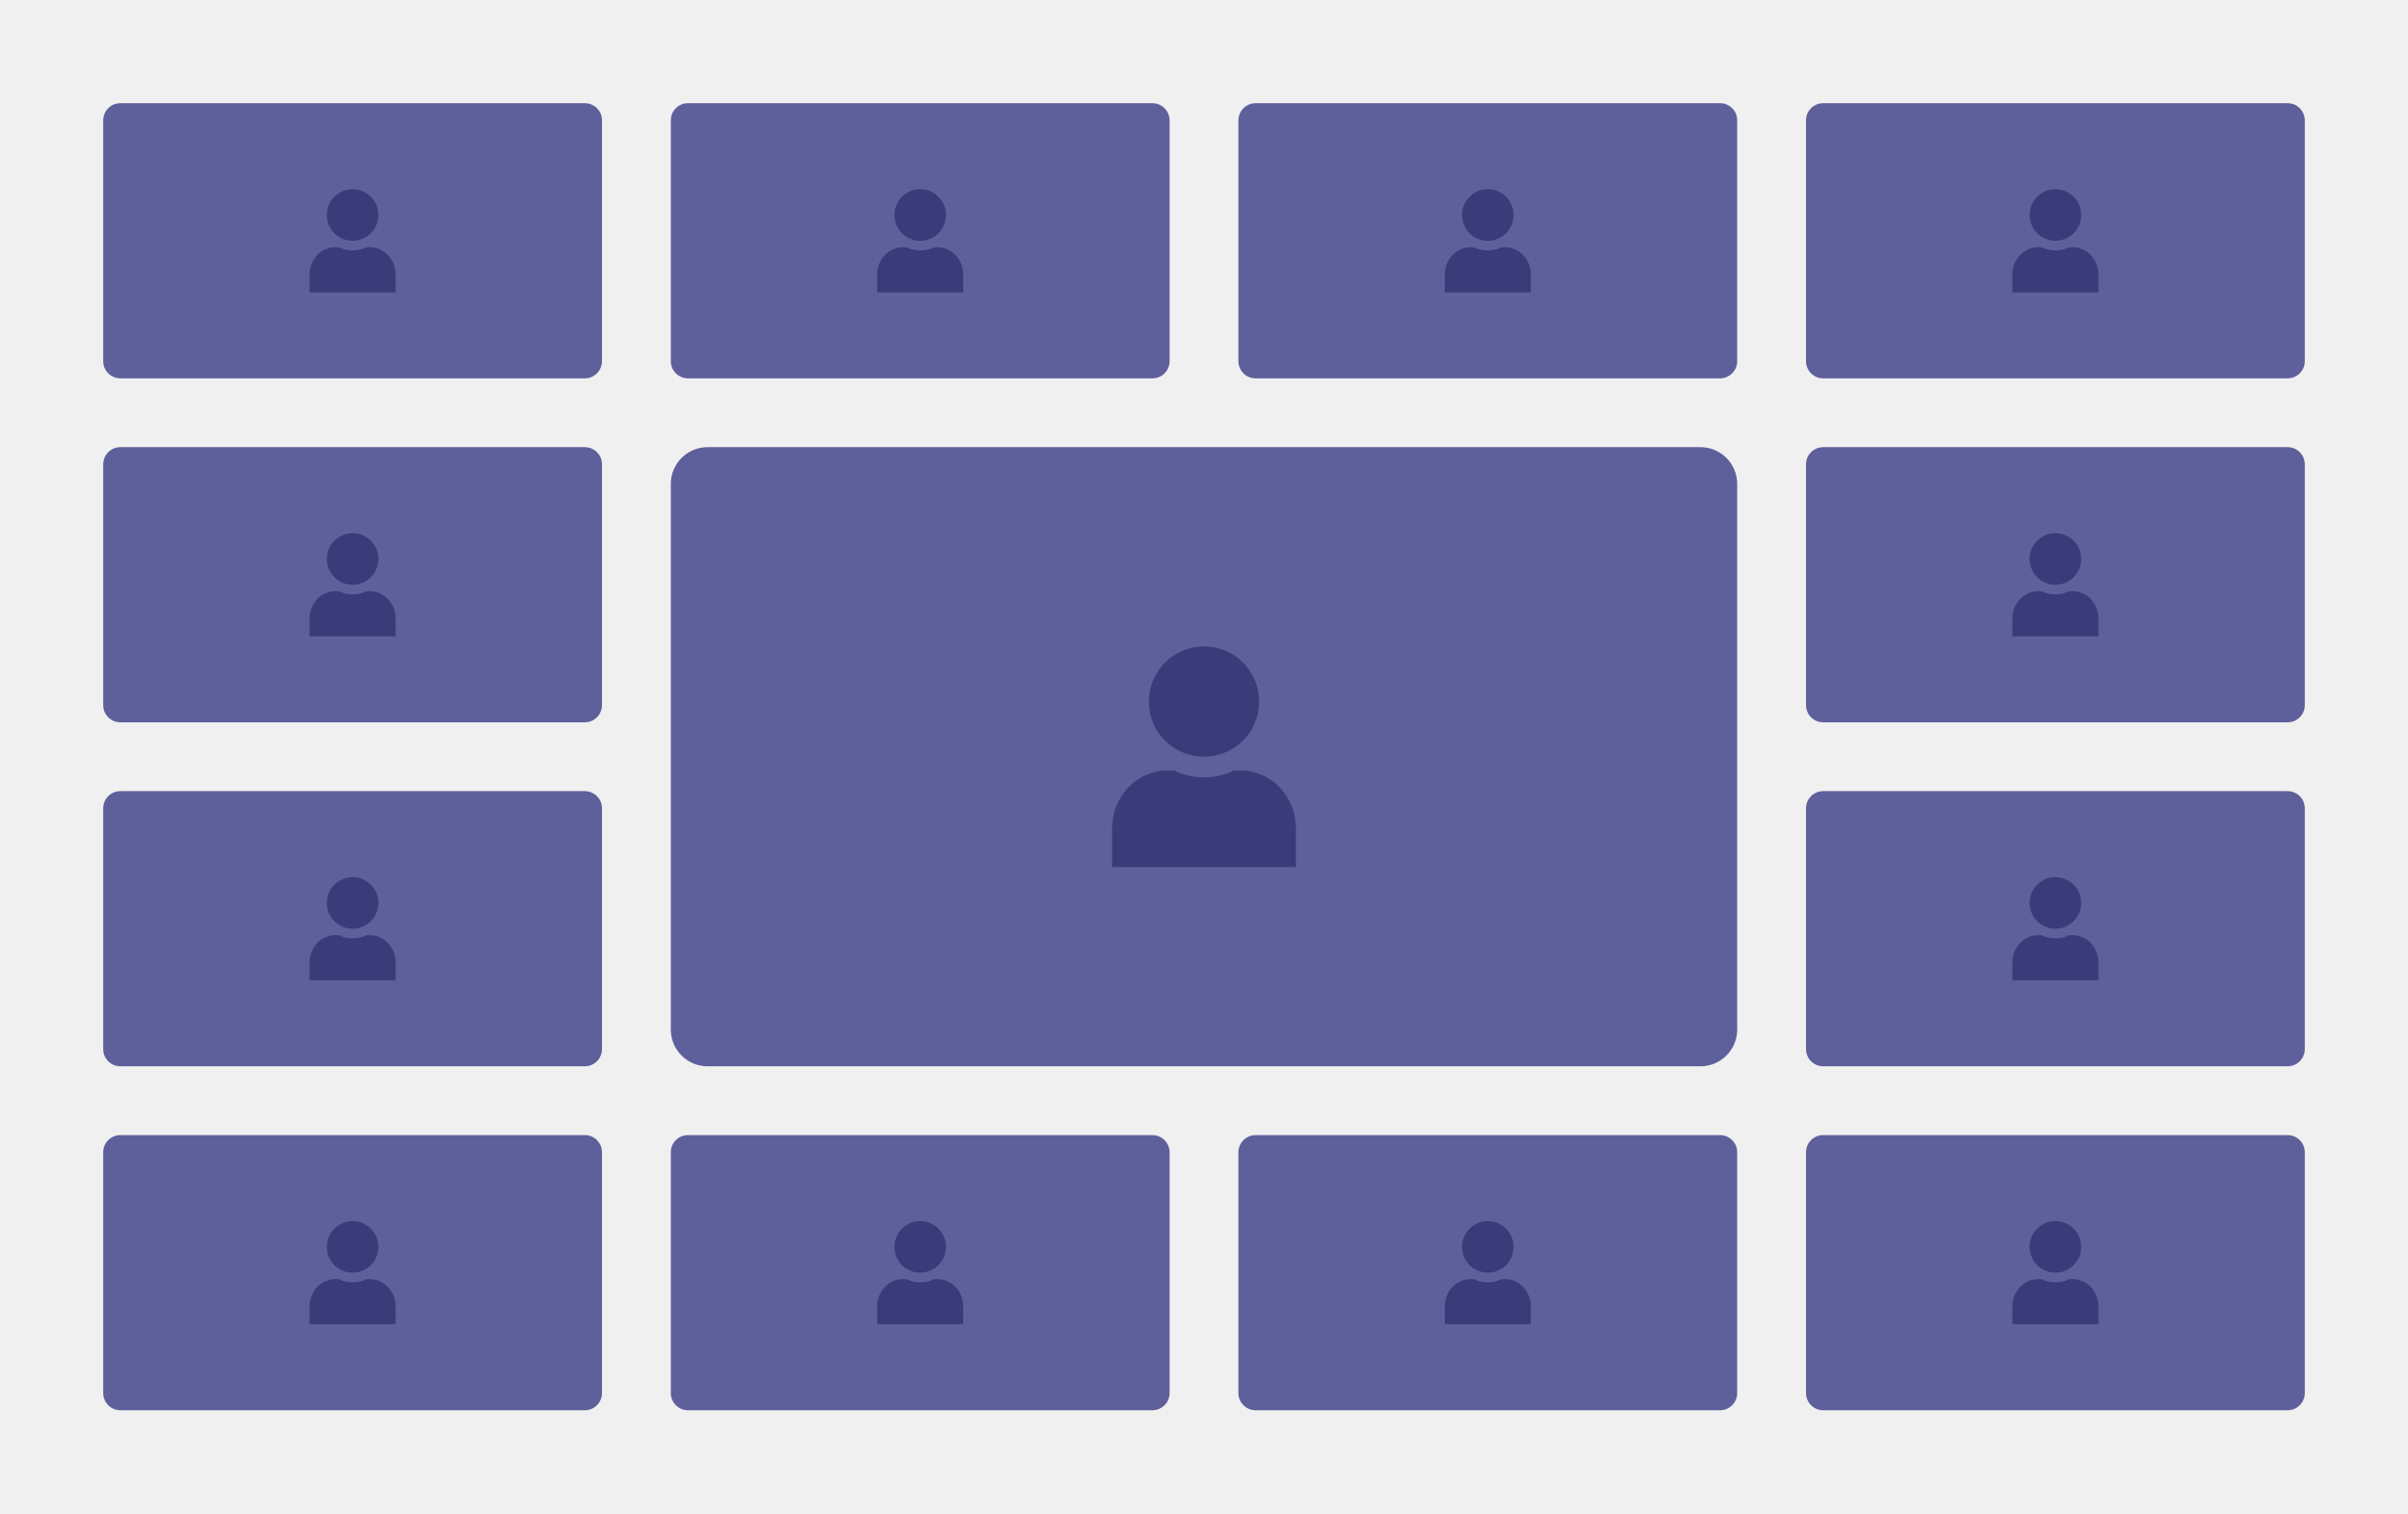
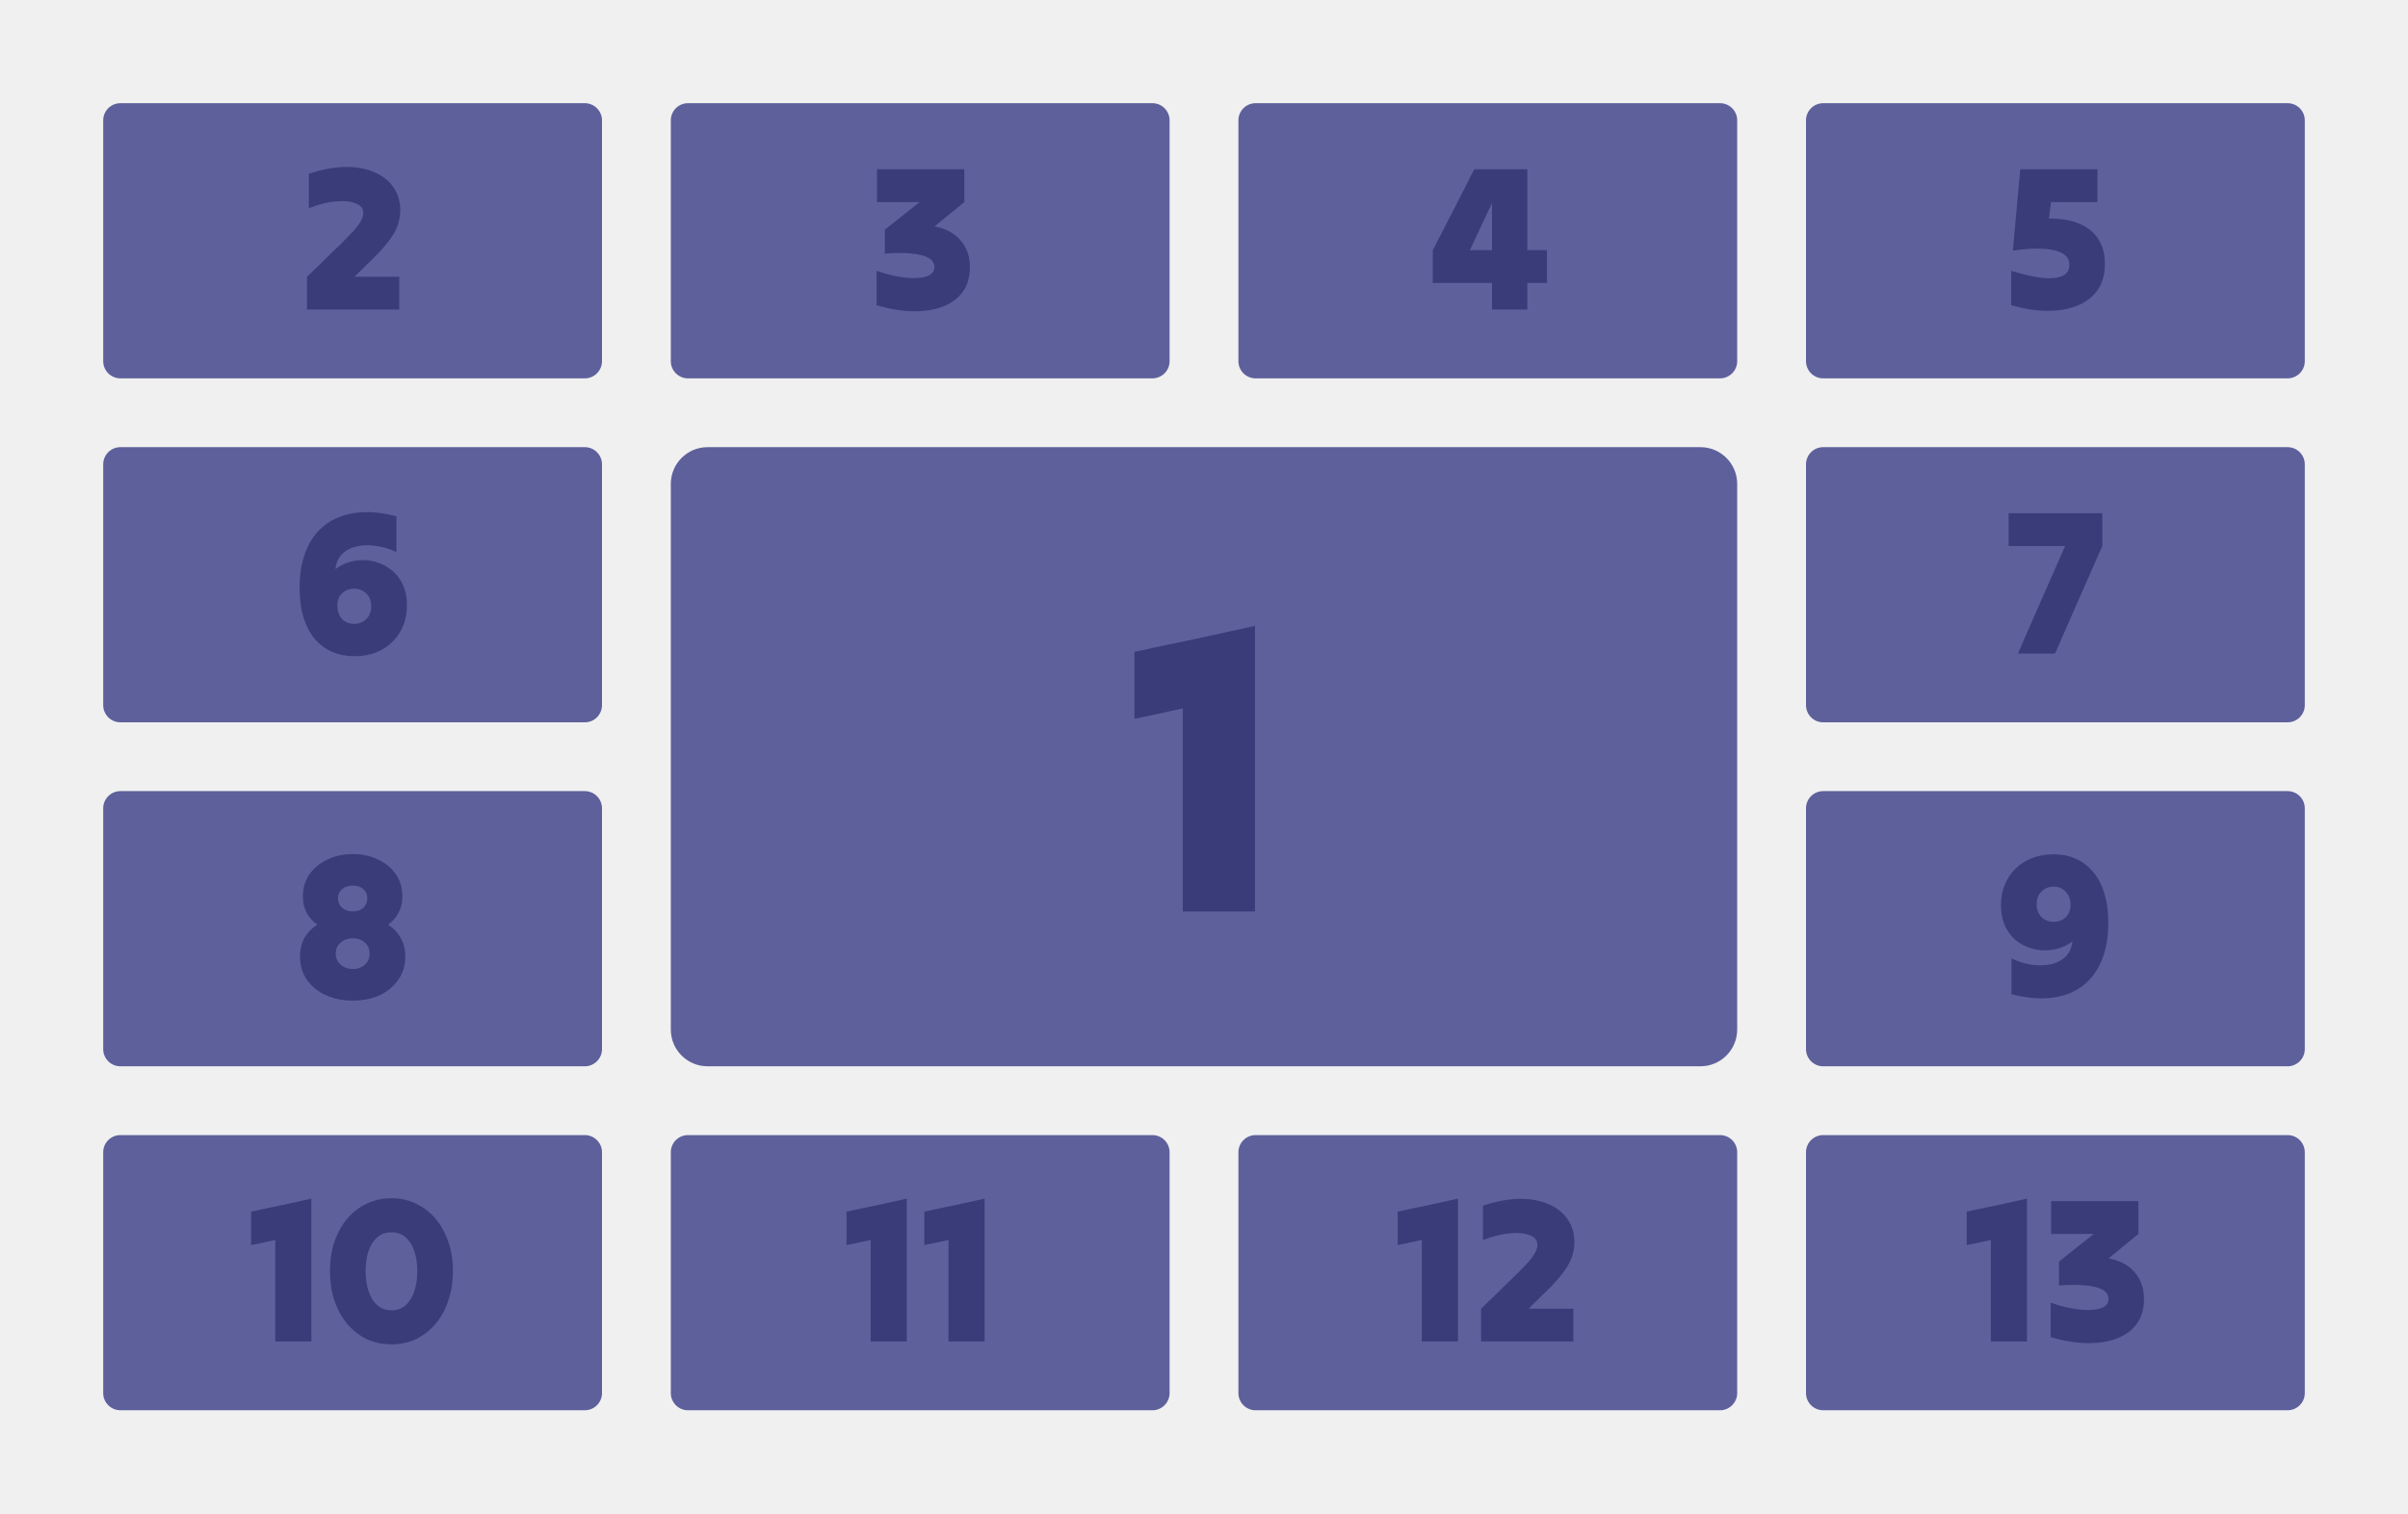
<svg xmlns="http://www.w3.org/2000/svg" width="140" height="88" viewBox="0 0 140 88" fill="none">
-   <g clip-path="url(#clip0_1_2646)">
-     <rect x="6" y="6" width="29" height="16" rx="1" fill="#5E609C" />
-     <path fill-rule="evenodd" clip-rule="evenodd" d="M20.5 14C21.328 14 22 13.328 22 12.5C22 11.672 21.328 11 20.5 11C19.672 11 19 11.672 19 12.5C19 13.328 19.672 14 20.5 14ZM21.314 14.375H21.5C22.328 14.375 23 15.081 23 15.95V16.438V17H18V16.438V15.95C18 15.081 18.672 14.375 19.5 14.375H19.686C19.935 14.495 20.21 14.562 20.5 14.562C20.79 14.562 21.066 14.495 21.314 14.375Z" fill="#393C78" />
-     <rect x="6" y="26" width="29" height="16" rx="1" fill="#5E609C" />
-     <path fill-rule="evenodd" clip-rule="evenodd" d="M20.5 34C21.328 34 22 33.328 22 32.5C22 31.672 21.328 31 20.5 31C19.672 31 19 31.672 19 32.5C19 33.328 19.672 34 20.5 34ZM21.314 34.375H21.5C22.328 34.375 23 35.081 23 35.95V36.438V37H18V36.438V35.95C18 35.081 18.672 34.375 19.5 34.375H19.686C19.935 34.495 20.21 34.562 20.5 34.562C20.79 34.562 21.066 34.495 21.314 34.375Z" fill="#393C78" />
-     <rect x="6" y="46" width="29" height="16" rx="1" fill="#5E609C" />
-     <path fill-rule="evenodd" clip-rule="evenodd" d="M20.5 54C21.328 54 22 53.328 22 52.5C22 51.672 21.328 51 20.5 51C19.672 51 19 51.672 19 52.5C19 53.328 19.672 54 20.5 54ZM21.314 54.375H21.5C22.328 54.375 23 55.081 23 55.95V56.438V57H18V56.438V55.95C18 55.081 18.672 54.375 19.5 54.375H19.686C19.935 54.495 20.21 54.562 20.5 54.562C20.79 54.562 21.066 54.495 21.314 54.375Z" fill="#393C78" />
-     <rect x="6" y="66" width="29" height="16" rx="1" fill="#5E609C" />
-     <path fill-rule="evenodd" clip-rule="evenodd" d="M20.5 74C21.328 74 22 73.328 22 72.5C22 71.672 21.328 71 20.5 71C19.672 71 19 71.672 19 72.5C19 73.328 19.672 74 20.5 74ZM21.314 74.375H21.5C22.328 74.375 23 75.081 23 75.95V76.438V77H18V76.438V75.95C18 75.081 18.672 74.375 19.5 74.375H19.686C19.935 74.495 20.21 74.562 20.5 74.562C20.79 74.562 21.066 74.495 21.314 74.375Z" fill="#393C78" />
-     <rect x="39" y="6" width="29" height="16" rx="1" fill="#5E609C" />
-     <path fill-rule="evenodd" clip-rule="evenodd" d="M53.5 14C54.328 14 55 13.328 55 12.5C55 11.672 54.328 11 53.5 11C52.672 11 52 11.672 52 12.5C52 13.328 52.672 14 53.5 14ZM54.314 14.375H54.5C55.328 14.375 56 15.081 56 15.95V16.438V17H51V16.438V15.95C51 15.081 51.672 14.375 52.5 14.375H52.686C52.935 14.495 53.21 14.562 53.5 14.562C53.79 14.562 54.066 14.495 54.314 14.375Z" fill="#393C78" />
-     <rect x="39" y="26" width="62" height="36" rx="2.138" fill="#5E609C" />
-     <path fill-rule="evenodd" clip-rule="evenodd" d="M70 44C71.771 44 73.207 42.564 73.207 40.793C73.207 39.022 71.771 37.586 70 37.586C68.229 37.586 66.793 39.022 66.793 40.793C66.793 42.564 68.229 44 70 44ZM71.739 44.802H72.138C73.908 44.802 75.345 46.31 75.345 48.169V49.211V50.414H64.655V49.211V48.169C64.655 46.31 66.092 44.802 67.862 44.802H68.26C68.793 45.057 69.38 45.203 70 45.203C70.62 45.203 71.21 45.057 71.739 44.802Z" fill="#393C78" />
-     <rect x="39" y="66" width="29" height="16" rx="1" fill="#5E609C" />
-     <path fill-rule="evenodd" clip-rule="evenodd" d="M53.5 74C54.328 74 55 73.328 55 72.5C55 71.672 54.328 71 53.5 71C52.672 71 52 71.672 52 72.5C52 73.328 52.672 74 53.5 74ZM54.314 74.375H54.5C55.328 74.375 56 75.081 56 75.95V76.438V77H51V76.438V75.95C51 75.081 51.672 74.375 52.5 74.375H52.686C52.935 74.495 53.21 74.562 53.5 74.562C53.79 74.562 54.066 74.495 54.314 74.375Z" fill="#393C78" />
-     <rect x="72" y="6" width="29" height="16" rx="1" fill="#5E609C" />
-     <path fill-rule="evenodd" clip-rule="evenodd" d="M86.5 14C87.328 14 88 13.328 88 12.5C88 11.672 87.328 11 86.5 11C85.672 11 85 11.672 85 12.5C85 13.328 85.672 14 86.5 14ZM87.314 14.375H87.5C88.328 14.375 89 15.081 89 15.95V16.438V17H84V16.438V15.95C84 15.081 84.672 14.375 85.5 14.375H85.686C85.935 14.495 86.21 14.562 86.5 14.562C86.79 14.562 87.066 14.495 87.314 14.375Z" fill="#393C78" />
-     <rect x="72" y="66" width="29" height="16" rx="1" fill="#5E609C" />
-     <path fill-rule="evenodd" clip-rule="evenodd" d="M86.5 74C87.328 74 88 73.328 88 72.5C88 71.672 87.328 71 86.5 71C85.672 71 85 71.672 85 72.5C85 73.328 85.672 74 86.5 74ZM87.314 74.375H87.5C88.328 74.375 89 75.081 89 75.95V76.438V77H84V76.438V75.95C84 75.081 84.672 74.375 85.5 74.375H85.686C85.935 74.495 86.21 74.562 86.5 74.562C86.79 74.562 87.066 74.495 87.314 74.375Z" fill="#393C78" />
-     <rect x="105" y="6" width="29" height="16" rx="1" fill="#5E609C" />
-     <path fill-rule="evenodd" clip-rule="evenodd" d="M119.5 14C120.328 14 121 13.328 121 12.5C121 11.672 120.328 11 119.5 11C118.672 11 118 11.672 118 12.5C118 13.328 118.672 14 119.5 14ZM120.314 14.375H120.5C121.328 14.375 122 15.081 122 15.95V16.438V17H117V16.438V15.95C117 15.081 117.672 14.375 118.5 14.375H118.686C118.935 14.495 119.21 14.562 119.5 14.562C119.79 14.562 120.066 14.495 120.314 14.375Z" fill="#393C78" />
-     <rect x="105" y="26" width="29" height="16" rx="1" fill="#5E609C" />
-     <path fill-rule="evenodd" clip-rule="evenodd" d="M119.5 34C120.328 34 121 33.328 121 32.5C121 31.672 120.328 31 119.5 31C118.672 31 118 31.672 118 32.5C118 33.328 118.672 34 119.5 34ZM120.314 34.375H120.5C121.328 34.375 122 35.081 122 35.95V36.438V37H117V36.438V35.95C117 35.081 117.672 34.375 118.5 34.375H118.686C118.935 34.495 119.21 34.562 119.5 34.562C119.79 34.562 120.066 34.495 120.314 34.375Z" fill="#393C78" />
-     <rect x="105" y="46" width="29" height="16" rx="1" fill="#5E609C" />
-     <path fill-rule="evenodd" clip-rule="evenodd" d="M119.5 54C120.328 54 121 53.328 121 52.5C121 51.672 120.328 51 119.5 51C118.672 51 118 51.672 118 52.5C118 53.328 118.672 54 119.5 54ZM120.314 54.375H120.5C121.328 54.375 122 55.081 122 55.95V56.438V57H117V56.438V55.95C117 55.081 117.672 54.375 118.5 54.375H118.686C118.935 54.495 119.21 54.562 119.5 54.562C119.79 54.562 120.066 54.495 120.314 54.375Z" fill="#393C78" />
-     <rect x="105" y="66" width="29" height="16" rx="1" fill="#5E609C" />
-     <path fill-rule="evenodd" clip-rule="evenodd" d="M119.5 74C120.328 74 121 73.328 121 72.5C121 71.672 120.328 71 119.5 71C118.672 71 118 71.672 118 72.5C118 73.328 118.672 74 119.5 74ZM120.314 74.375H120.5C121.328 74.375 122 75.081 122 75.95V76.438V77H117V76.438V75.95C117 75.081 117.672 74.375 118.5 74.375H118.686C118.935 74.495 119.21 74.562 119.5 74.562C119.79 74.562 120.066 74.495 120.314 74.375Z" fill="#393C78" />
+   <g clip-path="url(#clip0_16_1916)">
+     <g clip-path="url(#clip1_16_1916)">
+       <rect x="6" y="6" width="29" height="16" rx="1" fill="#5E609C" />
+       <rect x="6" y="26" width="29" height="16" rx="1" fill="#5E609C" />
+       <rect x="6" y="46" width="29" height="16" rx="1" fill="#5E609C" />
+       <rect x="6" y="66" width="29" height="16" rx="1" fill="#5E609C" />
+       <rect x="39" y="6" width="29" height="16" rx="1" fill="#5E609C" />
+       <rect x="39" y="26" width="62" height="36" rx="2.138" fill="#5E609C" />
+       <rect x="39" y="66" width="29" height="16" rx="1" fill="#5E609C" />
+       <rect x="72" y="6" width="29" height="16" rx="1" fill="#5E609C" />
+       <rect x="72" y="66" width="29" height="16" rx="1" fill="#5E609C" />
+       <rect x="105" y="6" width="29" height="16" rx="1" fill="#5E609C" />
+       <rect x="105" y="26" width="29" height="16" rx="1" fill="#5E609C" />
+       <rect x="105" y="46" width="29" height="16" rx="1" fill="#5E609C" />
+       <rect x="105" y="66" width="29" height="16" rx="1" fill="#5E609C" />
+     </g>
+     <path d="M72.965 36.392C72.965 39.128 72.965 41.896 72.965 44.696C72.965 47.496 72.965 50.264 72.965 53C72.277 53 71.581 53 70.877 53C70.173 53 69.469 53 68.765 53C68.765 51.048 68.765 49.08 68.765 47.096C68.765 45.096 68.765 43.128 68.765 41.192C68.301 41.288 67.829 41.392 67.349 41.504C66.885 41.6 66.421 41.696 65.957 41.792C65.957 41.152 65.957 40.504 65.957 39.848C65.957 39.192 65.957 38.544 65.957 37.904C67.109 37.648 68.277 37.4 69.461 37.16C70.645 36.904 71.813 36.648 72.965 36.392Z" fill="#393C78" />
+     <path d="M17.847 18C17.847 17.688 17.847 17.372 17.847 17.052C17.847 16.724 17.847 16.404 17.847 16.092C18.167 15.788 18.487 15.48 18.807 15.168C19.127 14.848 19.447 14.536 19.767 14.232C20.135 13.872 20.415 13.584 20.607 13.368C20.799 13.144 20.931 12.956 21.003 12.804C21.083 12.652 21.123 12.512 21.123 12.384C21.123 12.12 20.971 11.932 20.667 11.82C20.363 11.7 19.971 11.664 19.491 11.712C19.011 11.76 18.499 11.892 17.955 12.108C17.955 11.78 17.955 11.448 17.955 11.112C17.955 10.768 17.955 10.432 17.955 10.104C18.755 9.84 19.479 9.708 20.127 9.708C20.783 9.708 21.343 9.816 21.807 10.032C22.279 10.24 22.639 10.532 22.887 10.908C23.143 11.284 23.271 11.72 23.271 12.216C23.271 12.712 23.139 13.18 22.875 13.62C22.611 14.052 22.207 14.532 21.663 15.06C21.487 15.228 21.311 15.4 21.135 15.576C20.959 15.752 20.783 15.924 20.607 16.092C21.039 16.092 21.471 16.092 21.903 16.092C22.343 16.092 22.779 16.092 23.211 16.092C23.211 16.404 23.211 16.724 23.211 17.052C23.211 17.372 23.211 17.688 23.211 18C22.323 18 21.427 18 20.523 18C19.627 18 18.735 18 17.847 18Z" fill="#393C78" />
+     <path d="M23.047 32.096C22.631 31.904 22.219 31.784 21.811 31.736C21.403 31.68 21.031 31.696 20.695 31.784C20.359 31.864 20.083 32.016 19.867 32.24C19.659 32.456 19.539 32.74 19.507 33.092C19.795 32.868 20.119 32.716 20.479 32.636C20.847 32.556 21.215 32.548 21.583 32.612C21.951 32.676 22.291 32.816 22.603 33.032C22.923 33.24 23.179 33.528 23.371 33.896C23.563 34.256 23.659 34.696 23.659 35.216C23.659 35.632 23.587 36.02 23.443 36.38C23.299 36.732 23.091 37.044 22.819 37.316C22.555 37.58 22.235 37.788 21.859 37.94C21.483 38.084 21.063 38.156 20.599 38.156C20.135 38.156 19.707 38.072 19.315 37.904C18.931 37.736 18.595 37.488 18.307 37.16C18.027 36.824 17.807 36.408 17.647 35.912C17.495 35.416 17.419 34.84 17.419 34.184C17.419 33.48 17.507 32.86 17.683 32.324C17.859 31.78 18.111 31.324 18.439 30.956C18.767 30.58 19.163 30.296 19.627 30.104C20.091 29.904 20.611 29.796 21.187 29.78C21.763 29.764 22.383 29.844 23.047 30.02C23.047 30.364 23.047 30.712 23.047 31.064C23.047 31.408 23.047 31.752 23.047 32.096ZM20.587 36.272C20.883 36.272 21.123 36.176 21.307 35.984C21.491 35.792 21.583 35.548 21.583 35.252C21.583 34.948 21.491 34.704 21.307 34.52C21.123 34.328 20.883 34.232 20.587 34.232C20.299 34.232 20.063 34.324 19.879 34.508C19.703 34.684 19.615 34.92 19.615 35.216C19.615 35.528 19.703 35.784 19.879 35.984C20.063 36.176 20.299 36.272 20.587 36.272Z" fill="#393C78" />
+     <path d="M20.515 58.18C19.931 58.18 19.407 58.076 18.943 57.868C18.479 57.652 18.111 57.352 17.839 56.968C17.575 56.584 17.443 56.136 17.443 55.624C17.443 55.2 17.531 54.832 17.707 54.52C17.891 54.208 18.139 53.956 18.451 53.764C18.187 53.58 17.979 53.352 17.827 53.08C17.683 52.808 17.611 52.488 17.611 52.12C17.611 51.64 17.735 51.216 17.983 50.848C18.239 50.48 18.587 50.192 19.027 49.984C19.467 49.768 19.963 49.66 20.515 49.66C21.067 49.66 21.559 49.768 21.991 49.984C22.431 50.192 22.775 50.48 23.023 50.848C23.271 51.216 23.395 51.64 23.395 52.12C23.395 52.488 23.319 52.808 23.167 53.08C23.023 53.352 22.823 53.58 22.567 53.764C22.871 53.956 23.111 54.208 23.287 54.52C23.471 54.832 23.563 55.2 23.563 55.624C23.563 56.136 23.427 56.584 23.155 56.968C22.891 57.352 22.531 57.652 22.075 57.868C21.619 58.076 21.099 58.18 20.515 58.18ZM20.515 52.996C20.771 52.996 20.975 52.924 21.127 52.78C21.279 52.636 21.355 52.452 21.355 52.228C21.355 52.012 21.279 51.836 21.127 51.7C20.975 51.564 20.771 51.496 20.515 51.496C20.259 51.496 20.051 51.564 19.891 51.7C19.731 51.836 19.651 52.012 19.651 52.228C19.651 52.452 19.731 52.636 19.891 52.78C20.059 52.924 20.267 52.996 20.515 52.996ZM20.515 56.344C20.795 56.344 21.027 56.26 21.211 56.092C21.395 55.924 21.487 55.712 21.487 55.456C21.487 55.184 21.395 54.968 21.211 54.808C21.027 54.64 20.795 54.556 20.515 54.556C20.235 54.556 19.999 54.64 19.807 54.808C19.615 54.968 19.519 55.184 19.519 55.456C19.519 55.712 19.615 55.924 19.807 56.092C19.999 56.26 20.235 56.344 20.515 56.344Z" fill="#393C78" />
+     <path d="M18.103 69.696C18.103 71.064 18.103 72.448 18.103 73.848C18.103 75.248 18.103 76.632 18.103 78C17.759 78 17.411 78 17.059 78C16.707 78 16.355 78 16.003 78C16.003 77.024 16.003 76.04 16.003 75.048C16.003 74.048 16.003 73.064 16.003 72.096C15.771 72.144 15.535 72.196 15.295 72.252C15.063 72.3 14.831 72.348 14.599 72.396C14.599 72.076 14.599 71.752 14.599 71.424C14.599 71.096 14.599 70.772 14.599 70.452C15.175 70.324 15.759 70.2 16.351 70.08C16.943 69.952 17.527 69.824 18.103 69.696ZM22.759 78.168C22.231 78.168 21.747 78.064 21.307 77.856C20.867 77.64 20.487 77.34 20.167 76.956C19.855 76.572 19.611 76.12 19.435 75.6C19.267 75.08 19.183 74.516 19.183 73.908C19.183 73.3 19.267 72.74 19.435 72.228C19.611 71.708 19.855 71.26 20.167 70.884C20.487 70.5 20.867 70.204 21.307 69.996C21.747 69.78 22.231 69.672 22.759 69.672C23.287 69.672 23.767 69.78 24.199 69.996C24.639 70.204 25.019 70.5 25.339 70.884C25.659 71.26 25.903 71.708 26.071 72.228C26.247 72.74 26.335 73.3 26.335 73.908C26.335 74.516 26.247 75.08 26.071 75.6C25.903 76.12 25.659 76.572 25.339 76.956C25.019 77.34 24.639 77.64 24.199 77.856C23.767 78.064 23.287 78.168 22.759 78.168ZM22.759 76.188C23.079 76.188 23.347 76.096 23.563 75.912C23.787 75.72 23.959 75.452 24.079 75.108C24.199 74.764 24.259 74.364 24.259 73.908C24.259 73.452 24.199 73.056 24.079 72.72C23.959 72.376 23.787 72.112 23.563 71.928C23.347 71.744 23.079 71.652 22.759 71.652C22.447 71.652 22.179 71.744 21.955 71.928C21.731 72.112 21.559 72.372 21.439 72.708C21.319 73.044 21.259 73.444 21.259 73.908C21.259 74.364 21.319 74.764 21.439 75.108C21.559 75.452 21.731 75.72 21.955 75.912C22.179 76.096 22.447 76.188 22.759 76.188Z" fill="#393C78" />
+     <path d="M52.721 69.696C52.721 71.064 52.721 72.448 52.721 73.848C52.721 75.248 52.721 76.632 52.721 78C52.377 78 52.029 78 51.677 78C51.325 78 50.973 78 50.621 78C50.621 77.024 50.621 76.04 50.621 75.048C50.621 74.048 50.621 73.064 50.621 72.096C50.389 72.144 50.153 72.196 49.913 72.252C49.681 72.3 49.449 72.348 49.217 72.396C49.217 72.076 49.217 71.752 49.217 71.424C49.217 71.096 49.217 70.772 49.217 70.452C49.793 70.324 50.377 70.2 50.969 70.08C51.561 69.952 52.145 69.824 52.721 69.696ZM57.244 69.696C57.244 71.064 57.244 72.448 57.244 73.848C57.244 75.248 57.244 76.632 57.244 78C56.9 78 56.552 78 56.2 78C55.848 78 55.496 78 55.144 78C55.144 77.024 55.144 76.04 55.144 75.048C55.144 74.048 55.144 73.064 55.144 72.096C54.912 72.144 54.676 72.196 54.436 72.252C54.204 72.3 53.972 72.348 53.74 72.396C53.74 72.076 53.74 71.752 53.74 71.424C53.74 71.096 53.74 70.772 53.74 70.452C54.316 70.324 54.9 70.2 55.492 70.08C56.084 69.952 56.668 69.824 57.244 69.696Z" fill="#393C78" />
+     <path d="M84.766 69.696C84.766 71.064 84.766 72.448 84.766 73.848C84.766 75.248 84.766 76.632 84.766 78C84.421 78 84.073 78 83.722 78C83.37 78 83.017 78 82.665 78C82.665 77.024 82.665 76.04 82.665 75.048C82.665 74.048 82.665 73.064 82.665 72.096C82.433 72.144 82.198 72.196 81.957 72.252C81.725 72.3 81.493 72.348 81.261 72.396C81.261 72.076 81.261 71.752 81.261 71.424C81.261 71.096 81.261 70.772 81.261 70.452C81.838 70.324 82.421 70.2 83.013 70.08C83.606 69.952 84.189 69.824 84.766 69.696ZM86.109 78C86.109 77.688 86.109 77.372 86.109 77.052C86.109 76.724 86.109 76.404 86.109 76.092C86.429 75.788 86.749 75.48 87.069 75.168C87.389 74.848 87.709 74.536 88.029 74.232C88.397 73.872 88.677 73.584 88.869 73.368C89.061 73.144 89.193 72.956 89.265 72.804C89.345 72.652 89.385 72.512 89.385 72.384C89.385 72.12 89.233 71.932 88.929 71.82C88.625 71.7 88.233 71.664 87.753 71.712C87.273 71.76 86.761 71.892 86.217 72.108C86.217 71.78 86.217 71.448 86.217 71.112C86.217 70.768 86.217 70.432 86.217 70.104C87.017 69.84 87.741 69.708 88.389 69.708C89.045 69.708 89.605 69.816 90.069 70.032C90.541 70.24 90.901 70.532 91.149 70.908C91.405 71.284 91.533 71.72 91.533 72.216C91.533 72.712 91.401 73.18 91.137 73.62C90.873 74.052 90.469 74.532 89.925 75.06C89.749 75.228 89.573 75.4 89.397 75.576C89.221 75.752 89.045 75.924 88.869 76.092C89.301 76.092 89.733 76.092 90.165 76.092C90.605 76.092 91.041 76.092 91.473 76.092C91.473 76.404 91.473 76.724 91.473 77.052C91.473 77.372 91.473 77.688 91.473 78C90.585 78 89.689 78 88.785 78C87.889 78 86.997 78 86.109 78Z" fill="#393C78" />
+     <path d="M117.848 69.696C117.848 71.064 117.848 72.448 117.848 73.848C117.848 75.248 117.848 76.632 117.848 78C117.504 78 117.156 78 116.804 78C116.452 78 116.1 78 115.748 78C115.748 77.024 115.748 76.04 115.748 75.048C115.748 74.048 115.748 73.064 115.748 72.096C115.516 72.144 115.28 72.196 115.04 72.252C114.808 72.3 114.576 72.348 114.344 72.396C114.344 72.076 114.344 71.752 114.344 71.424C114.344 71.096 114.344 70.772 114.344 70.452C114.92 70.324 115.504 70.2 116.096 70.08C116.688 69.952 117.272 69.824 117.848 69.696ZM119.707 73.356C120.043 73.092 120.379 72.824 120.715 72.552C121.059 72.28 121.399 72.012 121.735 71.748C121.327 71.748 120.911 71.748 120.487 71.748C120.071 71.748 119.659 71.748 119.251 71.748C119.251 71.436 119.251 71.12 119.251 70.8C119.251 70.472 119.251 70.152 119.251 69.84C120.091 69.84 120.935 69.84 121.783 69.84C122.639 69.84 123.487 69.84 124.327 69.84C124.327 70.152 124.327 70.472 124.327 70.8C124.327 71.12 124.327 71.436 124.327 71.748C124.039 71.98 123.751 72.216 123.463 72.456C123.175 72.696 122.887 72.932 122.599 73.164C123.255 73.292 123.759 73.564 124.111 73.98C124.471 74.388 124.651 74.904 124.651 75.528C124.651 76.12 124.507 76.608 124.219 76.992C123.931 77.376 123.535 77.66 123.031 77.844C122.527 78.028 121.947 78.112 121.291 78.096C120.643 78.08 119.955 77.964 119.227 77.748C119.227 77.42 119.227 77.088 119.227 76.752C119.227 76.408 119.227 76.072 119.227 75.744C119.811 75.952 120.359 76.084 120.871 76.14C121.383 76.196 121.795 76.176 122.107 76.08C122.427 75.976 122.587 75.796 122.587 75.54C122.587 75.292 122.463 75.104 122.215 74.976C121.967 74.848 121.623 74.768 121.183 74.736C120.751 74.696 120.259 74.7 119.707 74.748C119.707 74.516 119.707 74.284 119.707 74.052C119.707 73.812 119.707 73.58 119.707 73.356Z" fill="#393C78" />
+     <path d="M116.947 55.732C117.363 55.924 117.775 56.048 118.183 56.104C118.591 56.152 118.963 56.136 119.299 56.056C119.635 55.968 119.907 55.816 120.115 55.6C120.331 55.376 120.455 55.088 120.487 54.736C120.199 54.96 119.871 55.112 119.503 55.192C119.143 55.272 118.779 55.28 118.411 55.216C118.043 55.152 117.699 55.016 117.379 54.808C117.067 54.592 116.815 54.304 116.623 53.944C116.431 53.576 116.335 53.132 116.335 52.612C116.335 52.196 116.407 51.812 116.551 51.46C116.695 51.1 116.899 50.788 117.163 50.524C117.435 50.252 117.759 50.044 118.135 49.9C118.511 49.748 118.931 49.672 119.395 49.672C119.859 49.672 120.283 49.756 120.667 49.924C121.059 50.092 121.395 50.344 121.675 50.68C121.963 51.008 122.183 51.42 122.335 51.916C122.495 52.412 122.575 52.988 122.575 53.644C122.575 54.348 122.487 54.972 122.311 55.516C122.135 56.052 121.883 56.508 121.555 56.884C121.227 57.252 120.831 57.536 120.367 57.736C119.903 57.928 119.383 58.032 118.807 58.048C118.231 58.064 117.611 57.984 116.947 57.808C116.947 57.464 116.947 57.12 116.947 56.776C116.947 56.424 116.947 56.076 116.947 55.732ZM119.407 51.556C119.111 51.556 118.871 51.652 118.687 51.844C118.503 52.028 118.411 52.272 118.411 52.576C118.411 52.88 118.503 53.128 118.687 53.32C118.871 53.504 119.111 53.596 119.407 53.596C119.695 53.596 119.927 53.508 120.103 53.332C120.287 53.148 120.379 52.908 120.379 52.612C120.379 52.3 120.287 52.048 120.103 51.856C119.927 51.656 119.695 51.556 119.407 51.556Z" fill="#393C78" />
+     <path d="M51.445 13.356C51.781 13.092 52.117 12.824 52.453 12.552C52.797 12.28 53.137 12.012 53.473 11.748C53.065 11.748 52.649 11.748 52.225 11.748C51.809 11.748 51.397 11.748 50.989 11.748C50.989 11.436 50.989 11.12 50.989 10.8C50.989 10.472 50.989 10.152 50.989 9.84C51.829 9.84 52.673 9.84 53.521 9.84C54.377 9.84 55.225 9.84 56.065 9.84C56.065 10.152 56.065 10.472 56.065 10.8C56.065 11.12 56.065 11.436 56.065 11.748C55.777 11.98 55.489 12.216 55.201 12.456C54.913 12.696 54.625 12.932 54.337 13.164C54.993 13.292 55.497 13.564 55.849 13.98C56.209 14.388 56.389 14.904 56.389 15.528C56.389 16.12 56.245 16.608 55.957 16.992C55.669 17.376 55.273 17.66 54.769 17.844C54.265 18.028 53.685 18.112 53.029 18.096C52.381 18.08 51.693 17.964 50.965 17.748C50.965 17.42 50.965 17.088 50.965 16.752C50.965 16.408 50.965 16.072 50.965 15.744C51.549 15.952 52.097 16.084 52.609 16.14C53.121 16.196 53.533 16.176 53.845 16.08C54.165 15.976 54.325 15.796 54.325 15.54C54.325 15.292 54.201 15.104 53.953 14.976C53.705 14.848 53.361 14.768 52.921 14.736C52.489 14.696 51.997 14.7 51.445 14.748C51.445 14.516 51.445 14.284 51.445 14.052C51.445 13.812 51.445 13.58 51.445 13.356Z" fill="#393C78" />
+     <path d="M83.302 16.452C83.302 16.14 83.302 15.824 83.302 15.504C83.302 15.176 83.302 14.856 83.302 14.544C83.702 13.768 84.106 12.984 84.514 12.192C84.922 11.4 85.322 10.616 85.714 9.84C86.226 9.84 86.738 9.84 87.25 9.84C87.77 9.84 88.286 9.84 88.798 9.84C88.798 10.616 88.798 11.4 88.798 12.192C88.798 12.984 88.798 13.768 88.798 14.544C88.982 14.544 89.17 14.544 89.362 14.544C89.562 14.544 89.754 14.544 89.938 14.544C89.938 14.856 89.938 15.176 89.938 15.504C89.938 15.824 89.938 16.14 89.938 16.452C89.754 16.452 89.562 16.452 89.362 16.452C89.17 16.452 88.982 16.452 88.798 16.452C88.798 16.708 88.798 16.968 88.798 17.232C88.798 17.488 88.798 17.744 88.798 18C88.462 18 88.118 18 87.766 18C87.422 18 87.082 18 86.746 18C86.746 17.744 86.746 17.488 86.746 17.232C86.746 16.968 86.746 16.708 86.746 16.452C86.178 16.452 85.602 16.452 85.018 16.452C84.442 16.452 83.87 16.452 83.302 16.452ZM85.462 14.544C85.67 14.544 85.882 14.544 86.098 14.544C86.322 14.544 86.538 14.544 86.746 14.544C86.746 14.096 86.746 13.64 86.746 13.176C86.746 12.712 86.746 12.256 86.746 11.808C86.538 12.256 86.322 12.712 86.098 13.176C85.882 13.64 85.67 14.096 85.462 14.544Z" fill="#393C78" />
+     <path d="M117.025 14.58C117.097 13.796 117.169 13.004 117.241 12.204C117.313 11.404 117.385 10.616 117.457 9.84C118.193 9.84 118.941 9.84 119.701 9.84C120.461 9.84 121.209 9.84 121.945 9.84C121.945 10.152 121.945 10.472 121.945 10.8C121.945 11.12 121.945 11.436 121.945 11.748C121.505 11.748 121.057 11.748 120.601 11.748C120.145 11.748 119.693 11.748 119.245 11.748C119.229 11.9 119.209 12.06 119.185 12.228C119.161 12.388 119.141 12.548 119.125 12.708C119.805 12.7 120.385 12.796 120.865 12.996C121.353 13.196 121.725 13.492 121.981 13.884C122.245 14.276 122.377 14.764 122.377 15.348C122.377 15.972 122.229 16.488 121.933 16.896C121.637 17.296 121.233 17.596 120.721 17.796C120.217 17.988 119.637 18.08 118.981 18.072C118.333 18.064 117.649 17.956 116.929 17.748C116.929 17.42 116.929 17.088 116.929 16.752C116.929 16.408 116.929 16.072 116.929 15.744C117.593 15.952 118.177 16.088 118.681 16.152C119.193 16.208 119.593 16.176 119.881 16.056C120.169 15.936 120.313 15.72 120.313 15.408C120.313 15.096 120.165 14.864 119.869 14.712C119.581 14.56 119.189 14.476 118.693 14.46C118.197 14.436 117.641 14.476 117.025 14.58Z" fill="#393C78" />
+     <path d="M122.227 29.84C122.227 30.152 122.227 30.472 122.227 30.8C122.227 31.12 122.227 31.436 122.227 31.748C121.771 32.78 121.311 33.824 120.847 34.88C120.391 35.928 119.935 36.968 119.479 38C119.127 38 118.767 38 118.399 38C118.031 38 117.671 38 117.319 38C117.775 36.968 118.231 35.928 118.687 34.88C119.151 33.824 119.611 32.78 120.067 31.748C119.531 31.748 118.983 31.748 118.423 31.748C117.871 31.748 117.323 31.748 116.779 31.748C116.779 31.436 116.779 31.12 116.779 30.8C116.779 30.472 116.779 30.152 116.779 29.84C117.683 29.84 118.591 29.84 119.503 29.84C120.423 29.84 121.331 29.84 122.227 29.84Z" fill="#393C78" />
  </g>
  <defs>
-     <clipPath id="clip0_1_2646">
+     <clipPath id="clip0_16_1916">
+       <rect width="140" height="88" fill="white" />
+     </clipPath>
+     <clipPath id="clip1_16_1916">
      <rect width="140" height="88" rx="3" fill="white" />
    </clipPath>
  </defs>
</svg>
